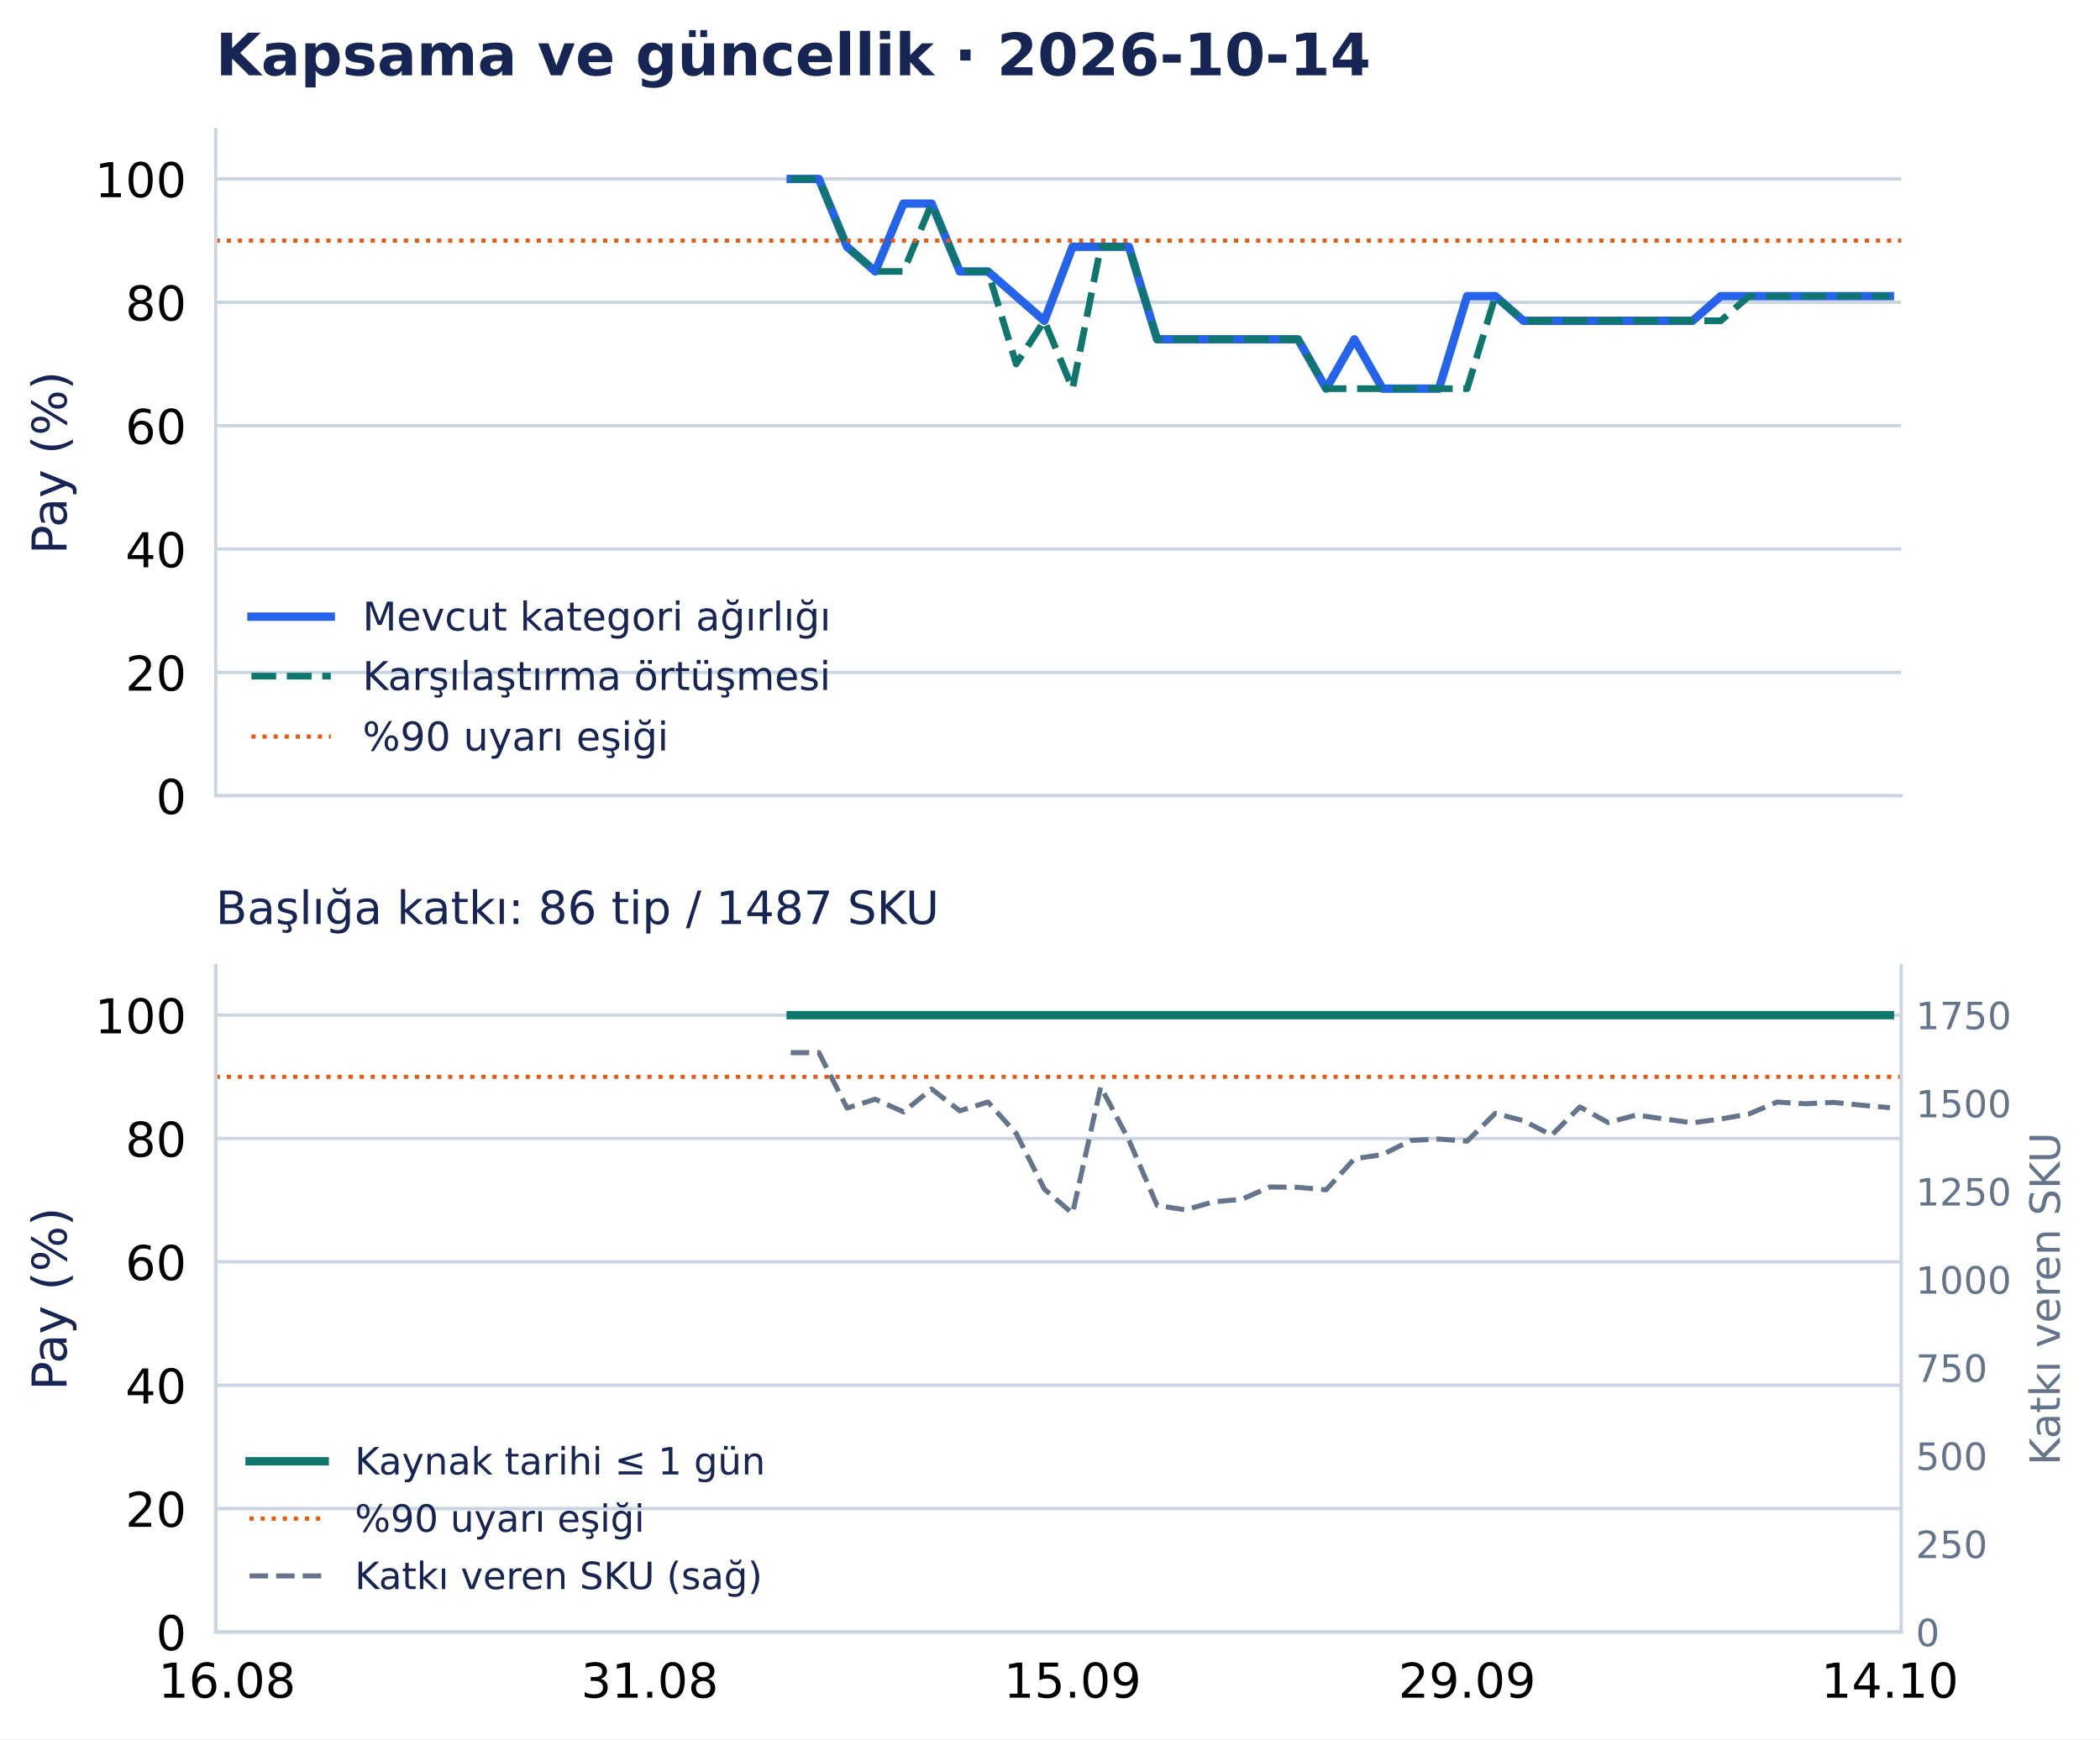
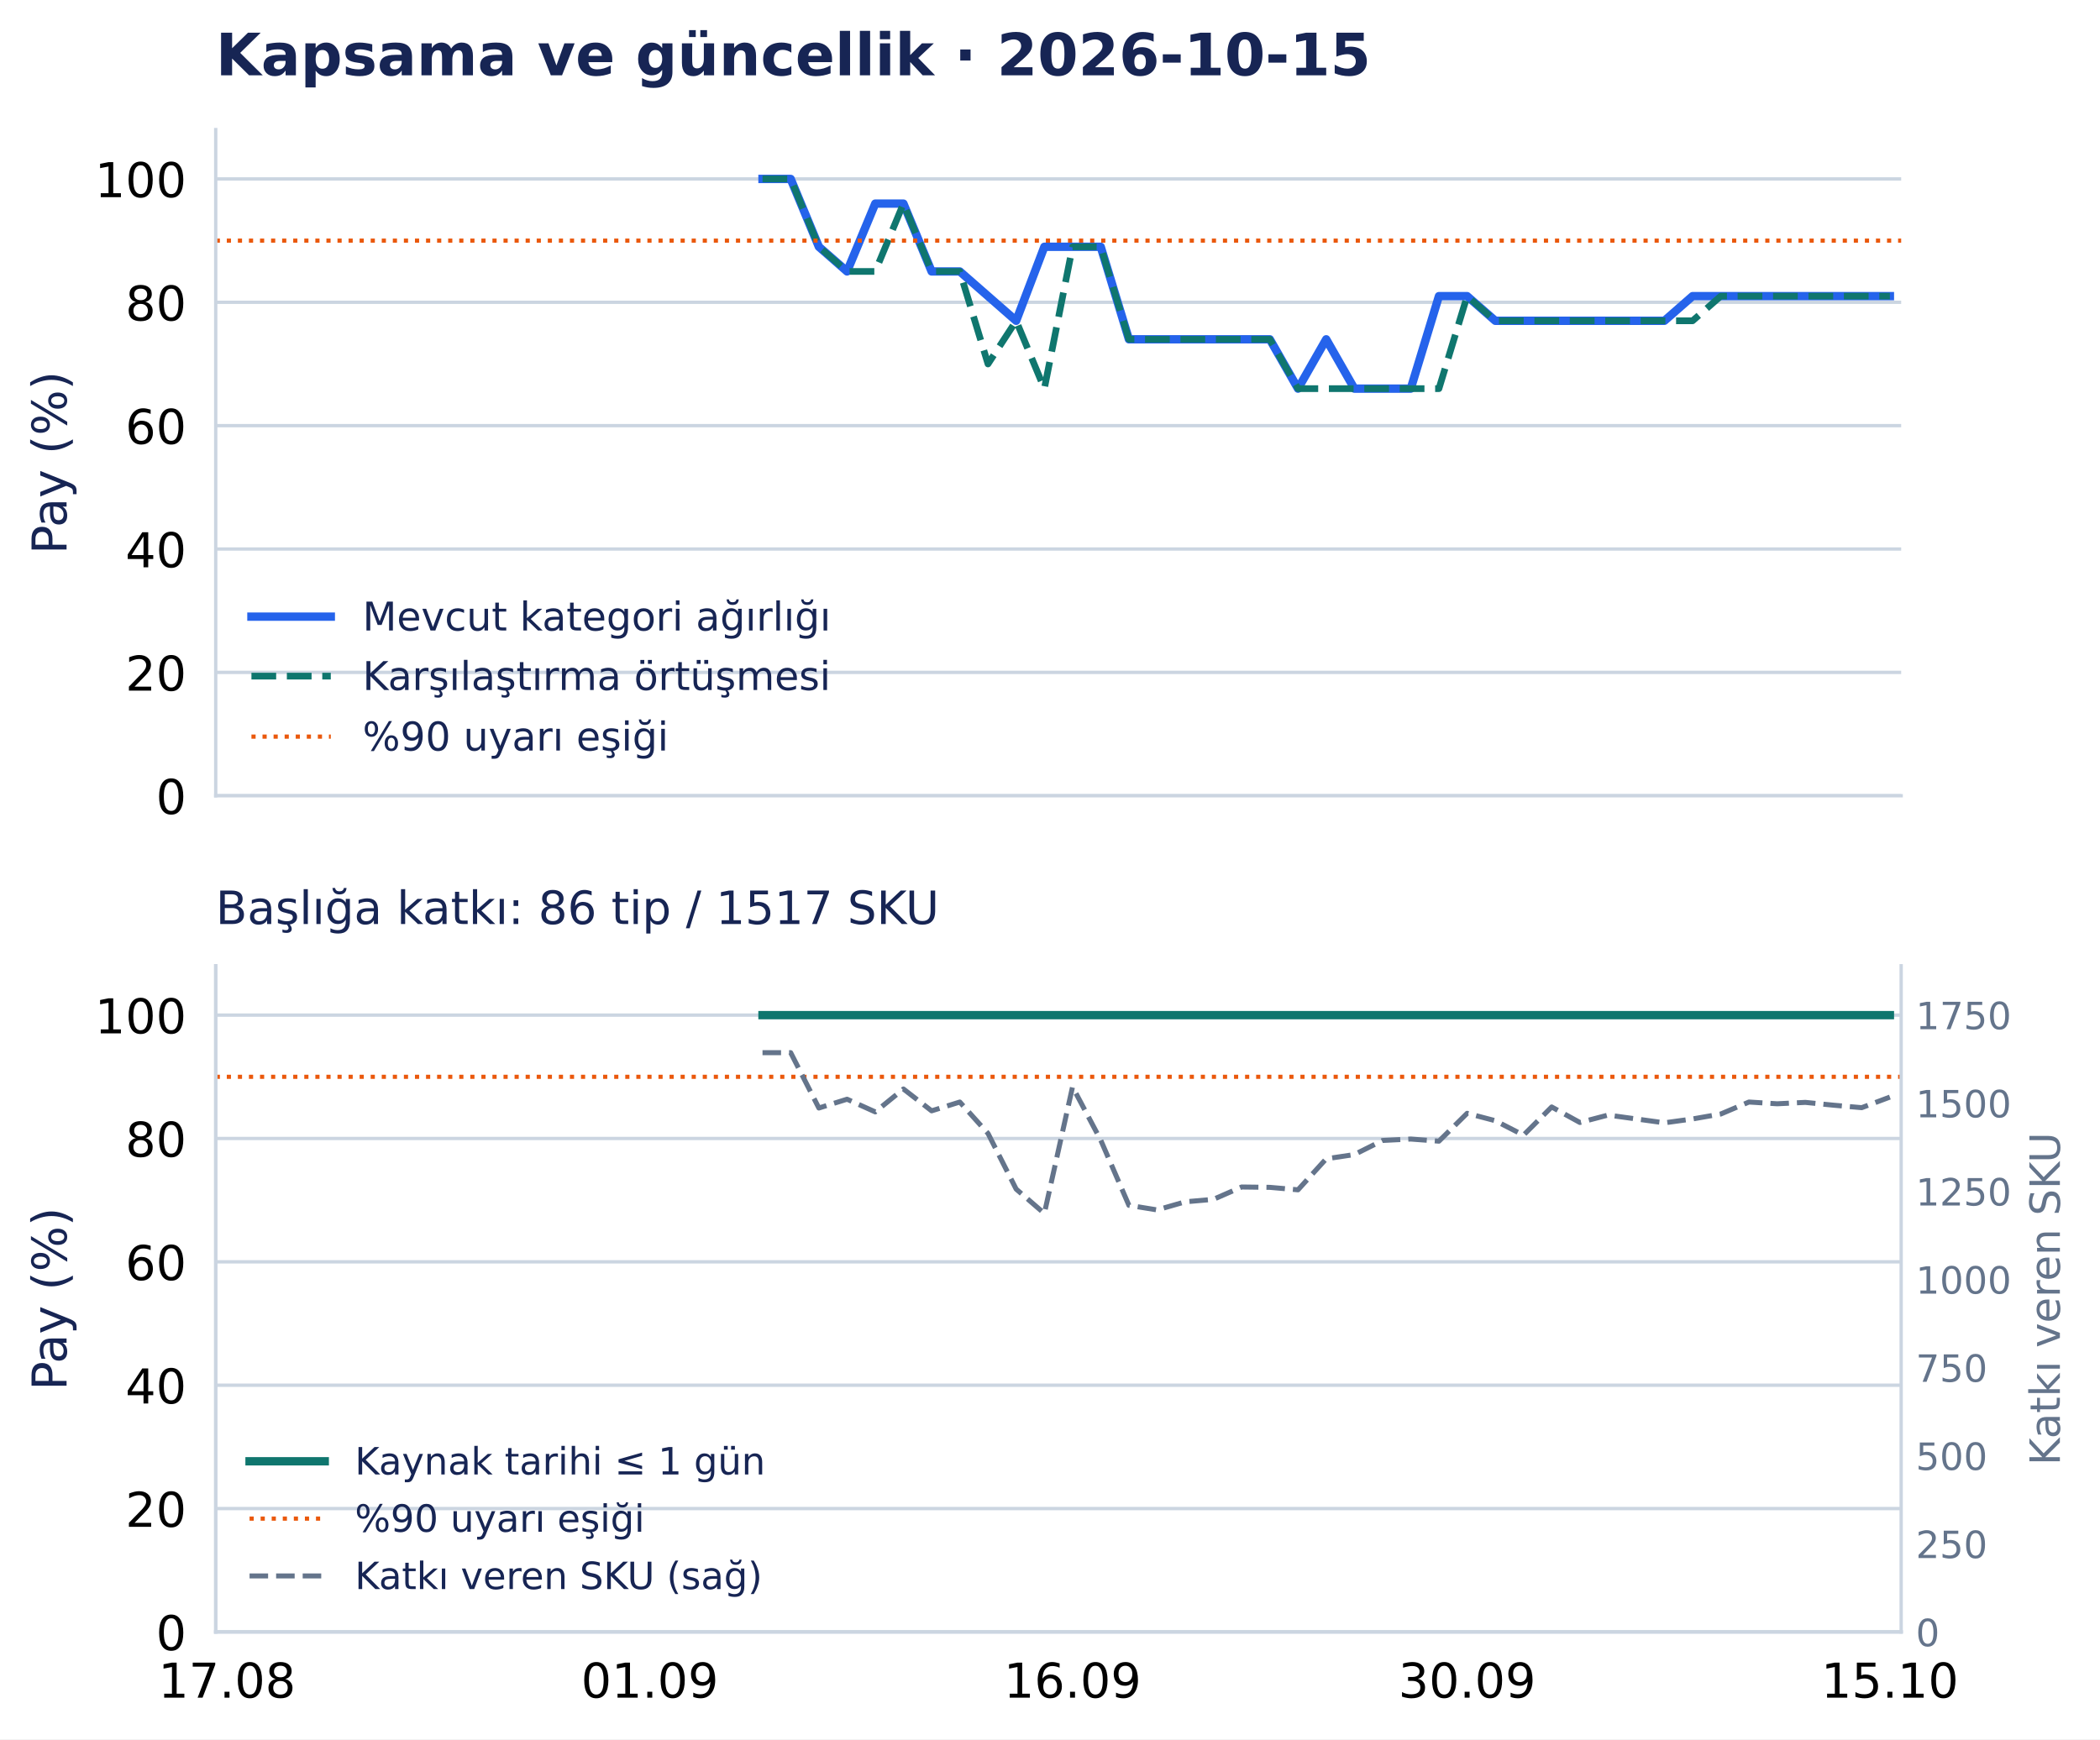
<svg xmlns="http://www.w3.org/2000/svg" width="502.794pt" height="416.535pt" viewBox="0 0 502.794 416.535" version="1.1">
  <defs>
    <style type="text/css">*{stroke-linejoin: round; stroke-linecap: butt}</style>
  </defs>
  <g id="figure_1">
    <g id="patch_1">
      <path d="M 0 416.535 L 502.794 416.535 L 502.794 0 L 0 0 z " style="fill: #ffffff" />
    </g>
    <g id="axes_1">
      <g id="patch_2">
        <path d="M 51.651 190.574 L 455.188 190.574 L 455.188 31.035 L 51.651 31.035 z " style="fill: #ffffff" />
      </g>
      <g id="matplotlib.axis_1">
        <g id="xtick_1">
          <g id="line2d_1" />
        </g>
        <g id="xtick_2">
          <g id="line2d_2" />
        </g>
        <g id="xtick_3">
          <g id="line2d_3" />
        </g>
        <g id="xtick_4">
          <g id="line2d_4" />
        </g>
        <g id="xtick_5">
          <g id="line2d_5" />
        </g>
      </g>
      <g id="matplotlib.axis_2">
        <g id="ytick_1">
          <g id="line2d_6">
            <path d="M 51.651 190.574 L 455.188 190.574 " clip-path="url(#p0e1365a26f)" style="fill: none; stroke: #cbd5e1; stroke-width: 0.8; stroke-linecap: square" />
          </g>
          <g id="line2d_7" />
          <g id="text_1">
            <text style="font-size: 11.5px; font-family: 'DejaVu Sans', 'Bitstream Vera Sans', 'Computer Modern Sans Serif', 'Lucida Grande', 'Verdana', 'Geneva', 'Lucid', 'Arial', 'Helvetica', 'Avant Garde', sans-serif; text-anchor: end" x="44.651" y="194.943" transform="rotate(-0 44.65062 194.9427)">0</text>
          </g>
        </g>
        <g id="ytick_2">
          <g id="line2d_8">
            <path d="M 51.651 161.03 L 455.188 161.03 " clip-path="url(#p0e1365a26f)" style="fill: none; stroke: #cbd5e1; stroke-width: 0.8; stroke-linecap: square" />
          </g>
          <g id="line2d_9" />
          <g id="text_2">
            <text style="font-size: 11.5px; font-family: 'DejaVu Sans', 'Bitstream Vera Sans', 'Computer Modern Sans Serif', 'Lucida Grande', 'Verdana', 'Geneva', 'Lucid', 'Arial', 'Helvetica', 'Avant Garde', sans-serif; text-anchor: end" x="44.651" y="165.398" transform="rotate(-0 44.65062 165.3983)">20</text>
          </g>
        </g>
        <g id="ytick_3">
          <g id="line2d_10">
            <path d="M 51.651 131.485 L 455.188 131.485 " clip-path="url(#p0e1365a26f)" style="fill: none; stroke: #cbd5e1; stroke-width: 0.8; stroke-linecap: square" />
          </g>
          <g id="line2d_11" />
          <g id="text_3">
            <text style="font-size: 11.5px; font-family: 'DejaVu Sans', 'Bitstream Vera Sans', 'Computer Modern Sans Serif', 'Lucida Grande', 'Verdana', 'Geneva', 'Lucid', 'Arial', 'Helvetica', 'Avant Garde', sans-serif; text-anchor: end" x="44.651" y="135.854" transform="rotate(-0 44.65062 135.854)">40</text>
          </g>
        </g>
        <g id="ytick_4">
          <g id="line2d_12">
            <path d="M 51.651 101.941 L 455.188 101.941 " clip-path="url(#p0e1365a26f)" style="fill: none; stroke: #cbd5e1; stroke-width: 0.8; stroke-linecap: square" />
          </g>
          <g id="line2d_13" />
          <g id="text_4">
            <text style="font-size: 11.5px; font-family: 'DejaVu Sans', 'Bitstream Vera Sans', 'Computer Modern Sans Serif', 'Lucida Grande', 'Verdana', 'Geneva', 'Lucid', 'Arial', 'Helvetica', 'Avant Garde', sans-serif; text-anchor: end" x="44.651" y="106.31" transform="rotate(-0 44.65062 106.3097)">60</text>
          </g>
        </g>
        <g id="ytick_5">
          <g id="line2d_14">
            <path d="M 51.651 72.397 L 455.188 72.397 " clip-path="url(#p0e1365a26f)" style="fill: none; stroke: #cbd5e1; stroke-width: 0.8; stroke-linecap: square" />
          </g>
          <g id="line2d_15" />
          <g id="text_5">
            <text style="font-size: 11.5px; font-family: 'DejaVu Sans', 'Bitstream Vera Sans', 'Computer Modern Sans Serif', 'Lucida Grande', 'Verdana', 'Geneva', 'Lucid', 'Arial', 'Helvetica', 'Avant Garde', sans-serif; text-anchor: end" x="44.651" y="76.765" transform="rotate(-0 44.65062 76.76539)">80</text>
          </g>
        </g>
        <g id="ytick_6">
          <g id="line2d_16">
            <path d="M 51.651 42.852 L 455.188 42.852 " clip-path="url(#p0e1365a26f)" style="fill: none; stroke: #cbd5e1; stroke-width: 0.8; stroke-linecap: square" />
          </g>
          <g id="line2d_17" />
          <g id="text_6">
            <text style="font-size: 11.5px; font-family: 'DejaVu Sans', 'Bitstream Vera Sans', 'Computer Modern Sans Serif', 'Lucida Grande', 'Verdana', 'Geneva', 'Lucid', 'Arial', 'Helvetica', 'Avant Garde', sans-serif; text-anchor: end" x="44.651" y="47.221" transform="rotate(-0 44.65062 47.22107)">100</text>
          </g>
        </g>
        <g id="text_7">
          <text style="font-size: 11.5px; font-family: 'DejaVu Sans', 'Bitstream Vera Sans', 'Computer Modern Sans Serif', 'Lucida Grande', 'Verdana', 'Geneva', 'Lucid', 'Arial', 'Helvetica', 'Avant Garde', sans-serif; text-anchor: middle; fill: #172554" x="15.937" y="110.804" transform="rotate(-90 15.93731 110.8044)">Pay (%)</text>
        </g>
      </g>
      <g id="line2d_18">
-         <path d="M 189.312 42.852 L 196.06 42.852 L 202.809 59.102 L 209.557 65.011 L 216.305 48.761 L 223.053 48.761 L 229.801 65.011 L 236.549 65.011 L 243.297 70.92 L 250.045 76.828 L 256.794 59.102 L 263.542 59.102 L 270.29 59.102 L 277.038 81.26 L 283.786 81.26 L 290.534 81.26 L 297.282 81.26 L 304.03 81.26 L 310.778 81.26 L 317.527 93.078 L 324.275 81.26 L 331.023 93.078 L 337.771 93.078 L 344.519 93.078 L 351.267 70.92 L 358.015 70.92 L 364.763 76.828 L 371.512 76.828 L 378.26 76.828 L 385.008 76.828 L 391.756 76.828 L 398.504 76.828 L 405.252 76.828 L 412 70.92 L 418.748 70.92 L 425.497 70.92 L 432.245 70.92 L 438.993 70.92 L 445.741 70.92 L 452.489 70.92 " clip-path="url(#p0e1365a26f)" style="fill: none; stroke: #2563eb; stroke-width: 2; stroke-linecap: square" />
+         <path d="M 182.564 42.852 L 189.312 42.852 L 196.06 59.102 L 202.809 65.011 L 209.557 48.761 L 216.305 48.761 L 223.053 65.011 L 229.801 65.011 L 236.549 70.92 L 243.297 76.828 L 250.045 59.102 L 256.794 59.102 L 263.542 59.102 L 270.29 81.26 L 277.038 81.26 L 283.786 81.26 L 290.534 81.26 L 297.282 81.26 L 304.03 81.26 L 310.778 93.078 L 317.527 81.26 L 324.275 93.078 L 331.023 93.078 L 337.771 93.078 L 344.519 70.92 L 351.267 70.92 L 358.015 76.828 L 364.763 76.828 L 371.512 76.828 L 378.26 76.828 L 385.008 76.828 L 391.756 76.828 L 398.504 76.828 L 405.252 70.92 L 412 70.92 L 418.748 70.92 L 425.497 70.92 L 432.245 70.92 L 438.993 70.92 L 445.741 70.92 L 452.489 70.92 " clip-path="url(#p0e1365a26f)" style="fill: none; stroke: #2563eb; stroke-width: 2; stroke-linecap: square" />
      </g>
      <g id="line2d_19">
-         <path d="M 189.312 42.852 L 196.06 42.852 L 202.809 59.102 L 209.557 65.011 L 216.305 65.011 L 223.053 48.761 L 229.801 65.011 L 236.549 65.011 L 243.297 87.169 L 250.045 76.828 L 256.794 93.078 L 263.542 59.102 L 270.29 59.102 L 277.038 81.26 L 283.786 81.26 L 290.534 81.26 L 297.282 81.26 L 304.03 81.26 L 310.778 81.26 L 317.527 93.078 L 324.275 93.078 L 331.023 93.078 L 337.771 93.078 L 344.519 93.078 L 351.267 93.078 L 358.015 70.92 L 364.763 76.828 L 371.512 76.828 L 378.26 76.828 L 385.008 76.828 L 391.756 76.828 L 398.504 76.828 L 405.252 76.828 L 412 76.828 L 418.748 70.92 L 425.497 70.92 L 432.245 70.92 L 438.993 70.92 L 445.741 70.92 L 452.489 70.92 " clip-path="url(#p0e1365a26f)" style="fill: none; stroke-dasharray: 5.92,2.56; stroke-dashoffset: 0; stroke: #0f766e; stroke-width: 1.6" />
+         <path d="M 182.564 42.852 L 189.312 42.852 L 196.06 59.102 L 202.809 65.011 L 209.557 65.011 L 216.305 48.761 L 223.053 65.011 L 229.801 65.011 L 236.549 87.169 L 243.297 76.828 L 250.045 93.078 L 256.794 59.102 L 263.542 59.102 L 270.29 81.26 L 277.038 81.26 L 283.786 81.26 L 290.534 81.26 L 297.282 81.26 L 304.03 81.26 L 310.778 93.078 L 317.527 93.078 L 324.275 93.078 L 331.023 93.078 L 337.771 93.078 L 344.519 93.078 L 351.267 70.92 L 358.015 76.828 L 364.763 76.828 L 371.512 76.828 L 378.26 76.828 L 385.008 76.828 L 391.756 76.828 L 398.504 76.828 L 405.252 76.828 L 412 70.92 L 418.748 70.92 L 425.497 70.92 L 432.245 70.92 L 438.993 70.92 L 445.741 70.92 L 452.489 70.92 " clip-path="url(#p0e1365a26f)" style="fill: none; stroke-dasharray: 5.92,2.56; stroke-dashoffset: 0; stroke: #0f766e; stroke-width: 1.6" />
      </g>
      <g id="line2d_20">
        <path d="M 51.651 57.625 L 455.188 57.625 " clip-path="url(#p0e1365a26f)" style="fill: none; stroke-dasharray: 1,1.65; stroke-dashoffset: 0; stroke: #ea580c" />
      </g>
      <g id="patch_3">
        <path d="M 51.651 190.574 L 51.651 31.035 " style="fill: none; stroke: #cbd5e1; stroke-width: 0.8; stroke-linejoin: miter; stroke-linecap: square" />
      </g>
      <g id="patch_4">
        <path d="M 51.651 190.574 L 455.188 190.574 " style="fill: none; stroke: #cbd5e1; stroke-width: 0.8; stroke-linejoin: miter; stroke-linecap: square" />
      </g>
      <g id="text_8">
-         <text style="font-weight: 700; font-size: 14px; font-family: 'DejaVu Sans', 'Bitstream Vera Sans', 'Computer Modern Sans Serif', 'Lucida Grande', 'Verdana', 'Geneva', 'Lucid', 'Arial', 'Helvetica', 'Avant Garde', sans-serif; text-anchor: start; fill: #172554" x="51.651" y="18.035" transform="rotate(-0 51.65062 18.03469)">Kapsama ve güncellik · 2026-10-14</text>
+         <text style="font-weight: 700; font-size: 14px; font-family: 'DejaVu Sans', 'Bitstream Vera Sans', 'Computer Modern Sans Serif', 'Lucida Grande', 'Verdana', 'Geneva', 'Lucid', 'Arial', 'Helvetica', 'Avant Garde', sans-serif; text-anchor: start; fill: #172554" x="51.651" y="18.035" transform="rotate(-0 51.65062 18.03469)">Kapsama ve güncellik · 2026-10-15</text>
      </g>
      <g id="legend_1">
        <g id="line2d_21">
          <path d="M 60.201 147.675 L 69.701 147.675 L 79.201 147.675 " style="fill: none; stroke: #2563eb; stroke-width: 2; stroke-linecap: square" />
        </g>
        <g id="text_9">
          <text style="font-size: 9.5px; font-family: 'DejaVu Sans', 'Bitstream Vera Sans', 'Computer Modern Sans Serif', 'Lucida Grande', 'Verdana', 'Geneva', 'Lucid', 'Arial', 'Helvetica', 'Avant Garde', sans-serif; text-anchor: start; fill: #172554" x="86.801" y="151" transform="rotate(-0 86.80062 150.9998)">Mevcut kategori ağırlığı</text>
        </g>
        <g id="line2d_22">
          <path d="M 60.201 161.926 L 69.701 161.926 L 79.201 161.926 " style="fill: none; stroke-dasharray: 5.92,2.56; stroke-dashoffset: 0; stroke: #0f766e; stroke-width: 1.6" />
        </g>
        <g id="text_10">
          <text style="font-size: 9.5px; font-family: 'DejaVu Sans', 'Bitstream Vera Sans', 'Computer Modern Sans Serif', 'Lucida Grande', 'Verdana', 'Geneva', 'Lucid', 'Arial', 'Helvetica', 'Avant Garde', sans-serif; text-anchor: start; fill: #172554" x="86.801" y="165.251" transform="rotate(-0 86.80062 165.2506)">Karşılaştırma örtüşmesi</text>
        </g>
        <g id="line2d_23">
          <path d="M 60.201 176.417 L 69.701 176.417 L 79.201 176.417 " style="fill: none; stroke-dasharray: 1,1.65; stroke-dashoffset: 0; stroke: #ea580c" />
        </g>
        <g id="text_11">
          <text style="font-size: 9.5px; font-family: 'DejaVu Sans', 'Bitstream Vera Sans', 'Computer Modern Sans Serif', 'Lucida Grande', 'Verdana', 'Geneva', 'Lucid', 'Arial', 'Helvetica', 'Avant Garde', sans-serif; text-anchor: start; fill: #172554" x="86.801" y="179.742" transform="rotate(-0 86.80062 179.7418)">%90 uyarı eşiği</text>
        </g>
      </g>
    </g>
    <g id="axes_2">
      <g id="patch_5">
        <path d="M 51.651 390.835 L 455.188 390.835 L 455.188 231.295 L 51.651 231.295 z " style="fill: #ffffff" />
      </g>
      <g id="matplotlib.axis_3">
        <g id="xtick_6">
          <g id="line2d_24" />
          <g id="text_12">
-             <text style="font-size: 11.5px; font-family: 'DejaVu Sans', 'Bitstream Vera Sans', 'Computer Modern Sans Serif', 'Lucida Grande', 'Verdana', 'Geneva', 'Lucid', 'Arial', 'Helvetica', 'Avant Garde', sans-serif; text-anchor: middle" x="54.35" y="406.572" transform="rotate(-0 54.34987 406.572)">16.08</text>
+             <text style="font-size: 11.5px; font-family: 'DejaVu Sans', 'Bitstream Vera Sans', 'Computer Modern Sans Serif', 'Lucida Grande', 'Verdana', 'Geneva', 'Lucid', 'Arial', 'Helvetica', 'Avant Garde', sans-serif; text-anchor: middle" x="54.35" y="406.572" transform="rotate(-0 54.34987 406.572)">17.08</text>
          </g>
        </g>
        <g id="xtick_7">
          <g id="line2d_25" />
          <g id="text_13">
-             <text style="font-size: 11.5px; font-family: 'DejaVu Sans', 'Bitstream Vera Sans', 'Computer Modern Sans Serif', 'Lucida Grande', 'Verdana', 'Geneva', 'Lucid', 'Arial', 'Helvetica', 'Avant Garde', sans-serif; text-anchor: middle" x="155.572" y="406.572" transform="rotate(-0 155.5717 406.572)">31.08</text>
+             <text style="font-size: 11.5px; font-family: 'DejaVu Sans', 'Bitstream Vera Sans', 'Computer Modern Sans Serif', 'Lucida Grande', 'Verdana', 'Geneva', 'Lucid', 'Arial', 'Helvetica', 'Avant Garde', sans-serif; text-anchor: middle" x="155.572" y="406.572" transform="rotate(-0 155.5717 406.572)">01.09</text>
          </g>
        </g>
        <g id="xtick_8">
          <g id="line2d_26" />
          <g id="text_14">
-             <text style="font-size: 11.5px; font-family: 'DejaVu Sans', 'Bitstream Vera Sans', 'Computer Modern Sans Serif', 'Lucida Grande', 'Verdana', 'Geneva', 'Lucid', 'Arial', 'Helvetica', 'Avant Garde', sans-serif; text-anchor: middle" x="256.794" y="406.572" transform="rotate(-0 256.7935 406.572)">15.09</text>
+             <text style="font-size: 11.5px; font-family: 'DejaVu Sans', 'Bitstream Vera Sans', 'Computer Modern Sans Serif', 'Lucida Grande', 'Verdana', 'Geneva', 'Lucid', 'Arial', 'Helvetica', 'Avant Garde', sans-serif; text-anchor: middle" x="256.794" y="406.572" transform="rotate(-0 256.7935 406.572)">16.09</text>
          </g>
        </g>
        <g id="xtick_9">
          <g id="line2d_27" />
          <g id="text_15">
-             <text style="font-size: 11.5px; font-family: 'DejaVu Sans', 'Bitstream Vera Sans', 'Computer Modern Sans Serif', 'Lucida Grande', 'Verdana', 'Geneva', 'Lucid', 'Arial', 'Helvetica', 'Avant Garde', sans-serif; text-anchor: middle" x="351.267" y="406.572" transform="rotate(-0 351.2672 406.572)">29.09</text>
+             <text style="font-size: 11.5px; font-family: 'DejaVu Sans', 'Bitstream Vera Sans', 'Computer Modern Sans Serif', 'Lucida Grande', 'Verdana', 'Geneva', 'Lucid', 'Arial', 'Helvetica', 'Avant Garde', sans-serif; text-anchor: middle" x="351.267" y="406.572" transform="rotate(-0 351.2672 406.572)">30.09</text>
          </g>
        </g>
        <g id="xtick_10">
          <g id="line2d_28" />
          <g id="text_16">
-             <text style="font-size: 11.5px; font-family: 'DejaVu Sans', 'Bitstream Vera Sans', 'Computer Modern Sans Serif', 'Lucida Grande', 'Verdana', 'Geneva', 'Lucid', 'Arial', 'Helvetica', 'Avant Garde', sans-serif; text-anchor: middle" x="452.489" y="406.572" transform="rotate(-0 452.489 406.572)">14.10</text>
+             <text style="font-size: 11.5px; font-family: 'DejaVu Sans', 'Bitstream Vera Sans', 'Computer Modern Sans Serif', 'Lucida Grande', 'Verdana', 'Geneva', 'Lucid', 'Arial', 'Helvetica', 'Avant Garde', sans-serif; text-anchor: middle" x="452.489" y="406.572" transform="rotate(-0 452.489 406.572)">15.10</text>
          </g>
        </g>
      </g>
      <g id="matplotlib.axis_4">
        <g id="ytick_7">
          <g id="line2d_29">
            <path d="M 51.651 390.835 L 455.188 390.835 " clip-path="url(#pd502d77126)" style="fill: none; stroke: #cbd5e1; stroke-width: 0.8; stroke-linecap: square" />
          </g>
          <g id="line2d_30" />
          <g id="text_17">
            <text style="font-size: 11.5px; font-family: 'DejaVu Sans', 'Bitstream Vera Sans', 'Computer Modern Sans Serif', 'Lucida Grande', 'Verdana', 'Geneva', 'Lucid', 'Arial', 'Helvetica', 'Avant Garde', sans-serif; text-anchor: end" x="44.651" y="395.203" transform="rotate(-0 44.65062 395.2033)">0</text>
          </g>
        </g>
        <g id="ytick_8">
          <g id="line2d_31">
            <path d="M 51.651 361.29 L 455.188 361.29 " clip-path="url(#pd502d77126)" style="fill: none; stroke: #cbd5e1; stroke-width: 0.8; stroke-linecap: square" />
          </g>
          <g id="line2d_32" />
          <g id="text_18">
            <text style="font-size: 11.5px; font-family: 'DejaVu Sans', 'Bitstream Vera Sans', 'Computer Modern Sans Serif', 'Lucida Grande', 'Verdana', 'Geneva', 'Lucid', 'Arial', 'Helvetica', 'Avant Garde', sans-serif; text-anchor: end" x="44.651" y="365.659" transform="rotate(-0 44.65062 365.659)">20</text>
          </g>
        </g>
        <g id="ytick_9">
          <g id="line2d_33">
            <path d="M 51.651 331.746 L 455.188 331.746 " clip-path="url(#pd502d77126)" style="fill: none; stroke: #cbd5e1; stroke-width: 0.8; stroke-linecap: square" />
          </g>
          <g id="line2d_34" />
          <g id="text_19">
            <text style="font-size: 11.5px; font-family: 'DejaVu Sans', 'Bitstream Vera Sans', 'Computer Modern Sans Serif', 'Lucida Grande', 'Verdana', 'Geneva', 'Lucid', 'Arial', 'Helvetica', 'Avant Garde', sans-serif; text-anchor: end" x="44.651" y="336.115" transform="rotate(-0 44.65062 336.1147)">40</text>
          </g>
        </g>
        <g id="ytick_10">
          <g id="line2d_35">
            <path d="M 51.651 302.202 L 455.188 302.202 " clip-path="url(#pd502d77126)" style="fill: none; stroke: #cbd5e1; stroke-width: 0.8; stroke-linecap: square" />
          </g>
          <g id="line2d_36" />
          <g id="text_20">
            <text style="font-size: 11.5px; font-family: 'DejaVu Sans', 'Bitstream Vera Sans', 'Computer Modern Sans Serif', 'Lucida Grande', 'Verdana', 'Geneva', 'Lucid', 'Arial', 'Helvetica', 'Avant Garde', sans-serif; text-anchor: end" x="44.651" y="306.57" transform="rotate(-0 44.65062 306.5704)">60</text>
          </g>
        </g>
        <g id="ytick_11">
          <g id="line2d_37">
            <path d="M 51.651 272.657 L 455.188 272.657 " clip-path="url(#pd502d77126)" style="fill: none; stroke: #cbd5e1; stroke-width: 0.8; stroke-linecap: square" />
          </g>
          <g id="line2d_38" />
          <g id="text_21">
            <text style="font-size: 11.5px; font-family: 'DejaVu Sans', 'Bitstream Vera Sans', 'Computer Modern Sans Serif', 'Lucida Grande', 'Verdana', 'Geneva', 'Lucid', 'Arial', 'Helvetica', 'Avant Garde', sans-serif; text-anchor: end" x="44.651" y="277.026" transform="rotate(-0 44.65062 277.0261)">80</text>
          </g>
        </g>
        <g id="ytick_12">
          <g id="line2d_39">
            <path d="M 51.651 243.113 L 455.188 243.113 " clip-path="url(#pd502d77126)" style="fill: none; stroke: #cbd5e1; stroke-width: 0.8; stroke-linecap: square" />
          </g>
          <g id="line2d_40" />
          <g id="text_22">
            <text style="font-size: 11.5px; font-family: 'DejaVu Sans', 'Bitstream Vera Sans', 'Computer Modern Sans Serif', 'Lucida Grande', 'Verdana', 'Geneva', 'Lucid', 'Arial', 'Helvetica', 'Avant Garde', sans-serif; text-anchor: end" x="44.651" y="247.482" transform="rotate(-0 44.65062 247.4817)">100</text>
          </g>
        </g>
        <g id="text_23">
          <text style="font-size: 11.5px; font-family: 'DejaVu Sans', 'Bitstream Vera Sans', 'Computer Modern Sans Serif', 'Lucida Grande', 'Verdana', 'Geneva', 'Lucid', 'Arial', 'Helvetica', 'Avant Garde', sans-serif; text-anchor: middle; fill: #172554" x="15.937" y="311.065" transform="rotate(-90 15.93731 311.065)">Pay (%)</text>
        </g>
      </g>
      <g id="line2d_41">
-         <path d="M 189.312 243.113 L 196.06 243.113 L 202.809 243.113 L 209.557 243.113 L 216.305 243.113 L 223.053 243.113 L 229.801 243.113 L 236.549 243.113 L 243.297 243.113 L 250.045 243.113 L 256.794 243.113 L 263.542 243.113 L 270.29 243.113 L 277.038 243.113 L 283.786 243.113 L 290.534 243.113 L 297.282 243.113 L 304.03 243.113 L 310.778 243.113 L 317.527 243.113 L 324.275 243.113 L 331.023 243.113 L 337.771 243.113 L 344.519 243.113 L 351.267 243.113 L 358.015 243.113 L 364.763 243.113 L 371.512 243.113 L 378.26 243.113 L 385.008 243.113 L 391.756 243.113 L 398.504 243.113 L 405.252 243.113 L 412 243.113 L 418.748 243.113 L 425.497 243.113 L 432.245 243.113 L 438.993 243.113 L 445.741 243.113 L 452.489 243.113 " clip-path="url(#pd502d77126)" style="fill: none; stroke: #0f766e; stroke-width: 2; stroke-linecap: square" />
+         <path d="M 182.564 243.113 L 189.312 243.113 L 196.06 243.113 L 202.809 243.113 L 209.557 243.113 L 216.305 243.113 L 223.053 243.113 L 229.801 243.113 L 236.549 243.113 L 243.297 243.113 L 250.045 243.113 L 256.794 243.113 L 263.542 243.113 L 270.29 243.113 L 277.038 243.113 L 283.786 243.113 L 290.534 243.113 L 297.282 243.113 L 304.03 243.113 L 310.778 243.113 L 317.527 243.113 L 324.275 243.113 L 331.023 243.113 L 337.771 243.113 L 344.519 243.113 L 351.267 243.113 L 358.015 243.113 L 364.763 243.113 L 371.512 243.113 L 378.26 243.113 L 385.008 243.113 L 391.756 243.113 L 398.504 243.113 L 405.252 243.113 L 412 243.113 L 418.748 243.113 L 425.497 243.113 L 432.245 243.113 L 438.993 243.113 L 445.741 243.113 L 452.489 243.113 " clip-path="url(#pd502d77126)" style="fill: none; stroke: #0f766e; stroke-width: 2; stroke-linecap: square" />
      </g>
      <g id="line2d_42">
        <path d="M 51.651 257.885 L 455.188 257.885 " clip-path="url(#pd502d77126)" style="fill: none; stroke-dasharray: 1,1.65; stroke-dashoffset: 0; stroke: #ea580c" />
      </g>
      <g id="patch_6">
        <path d="M 51.651 390.835 L 51.651 231.295 " style="fill: none; stroke: #cbd5e1; stroke-width: 0.8; stroke-linejoin: miter; stroke-linecap: square" />
      </g>
      <g id="patch_7">
        <path d="M 51.651 390.835 L 455.188 390.835 " style="fill: none; stroke: #cbd5e1; stroke-width: 0.8; stroke-linejoin: miter; stroke-linecap: square" />
      </g>
      <g id="text_24">
-         <text style="font-size: 11px; font-family: 'DejaVu Sans', 'Bitstream Vera Sans', 'Computer Modern Sans Serif', 'Lucida Grande', 'Verdana', 'Geneva', 'Lucid', 'Arial', 'Helvetica', 'Avant Garde', sans-serif; text-anchor: start; fill: #172554" x="51.651" y="221.295" transform="rotate(-0 51.65062 221.2954)">Başlığa katkı: 86 tip / 1487 SKU</text>
+         <text style="font-size: 11px; font-family: 'DejaVu Sans', 'Bitstream Vera Sans', 'Computer Modern Sans Serif', 'Lucida Grande', 'Verdana', 'Geneva', 'Lucid', 'Arial', 'Helvetica', 'Avant Garde', sans-serif; text-anchor: start; fill: #172554" x="51.651" y="221.295" transform="rotate(-0 51.65062 221.2954)">Başlığa katkı: 86 tip / 1517 SKU</text>
      </g>
      <g id="legend_2">
        <g id="line2d_43">
          <path d="M 59.751 349.966 L 68.751 349.966 L 77.751 349.966 " style="fill: none; stroke: #0f766e; stroke-width: 2; stroke-linecap: square" />
        </g>
        <g id="text_25">
          <text style="font-size: 9px; font-family: 'DejaVu Sans', 'Bitstream Vera Sans', 'Computer Modern Sans Serif', 'Lucida Grande', 'Verdana', 'Geneva', 'Lucid', 'Arial', 'Helvetica', 'Avant Garde', sans-serif; text-anchor: start; fill: #172554" x="84.951" y="353.116" transform="rotate(-0 84.95063 353.1155)">Kaynak tarihi ≤ 1 gün</text>
        </g>
        <g id="line2d_44">
          <path d="M 59.751 363.694 L 68.751 363.694 L 77.751 363.694 " style="fill: none; stroke-dasharray: 1,1.65; stroke-dashoffset: 0; stroke: #ea580c" />
        </g>
        <g id="text_26">
          <text style="font-size: 9px; font-family: 'DejaVu Sans', 'Bitstream Vera Sans', 'Computer Modern Sans Serif', 'Lucida Grande', 'Verdana', 'Geneva', 'Lucid', 'Arial', 'Helvetica', 'Avant Garde', sans-serif; text-anchor: start; fill: #172554" x="84.951" y="366.844" transform="rotate(-0 84.95063 366.8441)">%90 uyarı eşiği</text>
        </g>
        <g id="line2d_45">
          <path d="M 59.751 377.423 L 68.751 377.423 L 77.751 377.423 " style="fill: none; stroke-dasharray: 4.44,1.92; stroke-dashoffset: 0; stroke: #64748b; stroke-width: 1.2" />
        </g>
        <g id="text_27">
          <text style="font-size: 9px; font-family: 'DejaVu Sans', 'Bitstream Vera Sans', 'Computer Modern Sans Serif', 'Lucida Grande', 'Verdana', 'Geneva', 'Lucid', 'Arial', 'Helvetica', 'Avant Garde', sans-serif; text-anchor: start; fill: #172554" x="84.951" y="380.573" transform="rotate(-0 84.95063 380.5726)">Katkı veren SKU (sağ)</text>
        </g>
      </g>
    </g>
    <g id="axes_3">
      <g id="matplotlib.axis_5">
        <g id="ytick_13">
          <g id="line2d_46" />
          <g id="text_28">
            <text style="font-size: 9px; font-family: 'DejaVu Sans', 'Bitstream Vera Sans', 'Computer Modern Sans Serif', 'Lucida Grande', 'Verdana', 'Geneva', 'Lucid', 'Arial', 'Helvetica', 'Avant Garde', sans-serif; text-anchor: start; fill: #64748b" x="458.688" y="394.254" transform="rotate(-0 458.6883 394.2536)">0</text>
          </g>
        </g>
        <g id="ytick_14">
          <g id="line2d_47" />
          <g id="text_29">
            <text style="font-size: 9px; font-family: 'DejaVu Sans', 'Bitstream Vera Sans', 'Computer Modern Sans Serif', 'Lucida Grande', 'Verdana', 'Geneva', 'Lucid', 'Arial', 'Helvetica', 'Avant Garde', sans-serif; text-anchor: start; fill: #64748b" x="458.688" y="373.144" transform="rotate(-0 458.6883 373.1444)">250</text>
          </g>
        </g>
        <g id="ytick_15">
          <g id="line2d_48" />
          <g id="text_30">
            <text style="font-size: 9px; font-family: 'DejaVu Sans', 'Bitstream Vera Sans', 'Computer Modern Sans Serif', 'Lucida Grande', 'Verdana', 'Geneva', 'Lucid', 'Arial', 'Helvetica', 'Avant Garde', sans-serif; text-anchor: start; fill: #64748b" x="458.688" y="352.035" transform="rotate(-0 458.6883 352.0352)">500</text>
          </g>
        </g>
        <g id="ytick_16">
          <g id="line2d_49" />
          <g id="text_31">
            <text style="font-size: 9px; font-family: 'DejaVu Sans', 'Bitstream Vera Sans', 'Computer Modern Sans Serif', 'Lucida Grande', 'Verdana', 'Geneva', 'Lucid', 'Arial', 'Helvetica', 'Avant Garde', sans-serif; text-anchor: start; fill: #64748b" x="458.688" y="330.926" transform="rotate(-0 458.6883 330.9259)">750</text>
          </g>
        </g>
        <g id="ytick_17">
          <g id="line2d_50" />
          <g id="text_32">
            <text style="font-size: 9px; font-family: 'DejaVu Sans', 'Bitstream Vera Sans', 'Computer Modern Sans Serif', 'Lucida Grande', 'Verdana', 'Geneva', 'Lucid', 'Arial', 'Helvetica', 'Avant Garde', sans-serif; text-anchor: start; fill: #64748b" x="458.688" y="309.817" transform="rotate(-0 458.6883 309.8167)">1000</text>
          </g>
        </g>
        <g id="ytick_18">
          <g id="line2d_51" />
          <g id="text_33">
            <text style="font-size: 9px; font-family: 'DejaVu Sans', 'Bitstream Vera Sans', 'Computer Modern Sans Serif', 'Lucida Grande', 'Verdana', 'Geneva', 'Lucid', 'Arial', 'Helvetica', 'Avant Garde', sans-serif; text-anchor: start; fill: #64748b" x="458.688" y="288.707" transform="rotate(-0 458.6883 288.7075)">1250</text>
          </g>
        </g>
        <g id="ytick_19">
          <g id="line2d_52" />
          <g id="text_34">
            <text style="font-size: 9px; font-family: 'DejaVu Sans', 'Bitstream Vera Sans', 'Computer Modern Sans Serif', 'Lucida Grande', 'Verdana', 'Geneva', 'Lucid', 'Arial', 'Helvetica', 'Avant Garde', sans-serif; text-anchor: start; fill: #64748b" x="458.688" y="267.598" transform="rotate(-0 458.6883 267.5983)">1500</text>
          </g>
        </g>
        <g id="ytick_20">
          <g id="line2d_53" />
          <g id="text_35">
            <text style="font-size: 9px; font-family: 'DejaVu Sans', 'Bitstream Vera Sans', 'Computer Modern Sans Serif', 'Lucida Grande', 'Verdana', 'Geneva', 'Lucid', 'Arial', 'Helvetica', 'Avant Garde', sans-serif; text-anchor: start; fill: #64748b" x="458.688" y="246.489" transform="rotate(-0 458.6883 246.489)">1750</text>
          </g>
        </g>
        <g id="text_36">
          <text style="font-size: 10px; font-family: 'DejaVu Sans', 'Bitstream Vera Sans', 'Computer Modern Sans Serif', 'Lucida Grande', 'Verdana', 'Geneva', 'Lucid', 'Arial', 'Helvetica', 'Avant Garde', sans-serif; text-anchor: middle; fill: #64748b" x="493.192" y="311.065" transform="rotate(-90 493.1917 311.065)">Katkı veren SKU</text>
        </g>
      </g>
      <g id="line2d_54">
-         <path d="M 189.312 252.105 L 196.06 252.105 L 202.809 265.361 L 209.557 263.251 L 216.305 266.29 L 223.053 260.802 L 229.801 266.037 L 236.549 263.926 L 243.297 271.441 L 250.045 284.782 L 256.794 290.608 L 263.542 260.295 L 270.29 273.045 L 277.038 288.666 L 283.786 289.764 L 290.534 287.822 L 297.282 287.231 L 304.03 284.275 L 310.778 284.36 L 317.527 284.951 L 324.275 277.52 L 331.023 276.507 L 337.771 273.13 L 344.519 272.792 L 351.267 273.299 L 358.015 266.628 L 364.763 268.401 L 371.512 271.863 L 378.26 265.108 L 385.008 268.823 L 391.756 267.05 L 398.504 267.979 L 405.252 268.908 L 412 267.979 L 418.748 266.797 L 425.497 263.926 L 432.245 264.348 L 438.993 264.01 L 445.741 264.686 L 452.489 265.277 " clip-path="url(#pd502d77126)" style="fill: none; stroke-dasharray: 4.44,1.92; stroke-dashoffset: 0; stroke: #64748b; stroke-width: 1.2" />
+         <path d="M 182.564 252.105 L 189.312 252.105 L 196.06 265.361 L 202.809 263.251 L 209.557 266.29 L 216.305 260.802 L 223.053 266.037 L 229.801 263.926 L 236.549 271.441 L 243.297 284.782 L 250.045 290.608 L 256.794 260.295 L 263.542 273.045 L 270.29 288.666 L 277.038 289.764 L 283.786 287.822 L 290.534 287.231 L 297.282 284.275 L 304.03 284.36 L 310.778 284.951 L 317.527 277.52 L 324.275 276.507 L 331.023 273.13 L 337.771 272.792 L 344.519 273.299 L 351.267 266.628 L 358.015 268.401 L 364.763 271.863 L 371.512 265.108 L 378.26 268.823 L 385.008 267.05 L 391.756 267.979 L 398.504 268.908 L 405.252 267.979 L 412 266.797 L 418.748 263.926 L 425.497 264.348 L 432.245 264.01 L 438.993 264.686 L 445.741 265.277 L 452.489 262.744 " clip-path="url(#pd502d77126)" style="fill: none; stroke-dasharray: 4.44,1.92; stroke-dashoffset: 0; stroke: #64748b; stroke-width: 1.2" />
      </g>
      <g id="patch_8">
        <path d="M 51.651 390.835 L 51.651 231.295 " style="fill: none; stroke: #cbd5e1; stroke-width: 0.8; stroke-linejoin: miter; stroke-linecap: square" />
      </g>
      <g id="patch_9">
        <path d="M 455.188 390.835 L 455.188 231.295 " style="fill: none; stroke: #cbd5e1; stroke-width: 0.8; stroke-linejoin: miter; stroke-linecap: square" />
      </g>
      <g id="patch_10">
        <path d="M 51.651 390.835 L 455.188 390.835 " style="fill: none; stroke: #cbd5e1; stroke-width: 0.8; stroke-linejoin: miter; stroke-linecap: square" />
      </g>
    </g>
  </g>
  <defs>
    <clipPath id="p0e1365a26f">
      <rect x="51.651" y="31.035" width="403.538" height="159.539" />
    </clipPath>
    <clipPath id="pd502d77126">
      <rect x="51.651" y="231.295" width="403.538" height="159.539" />
    </clipPath>
  </defs>
</svg>
